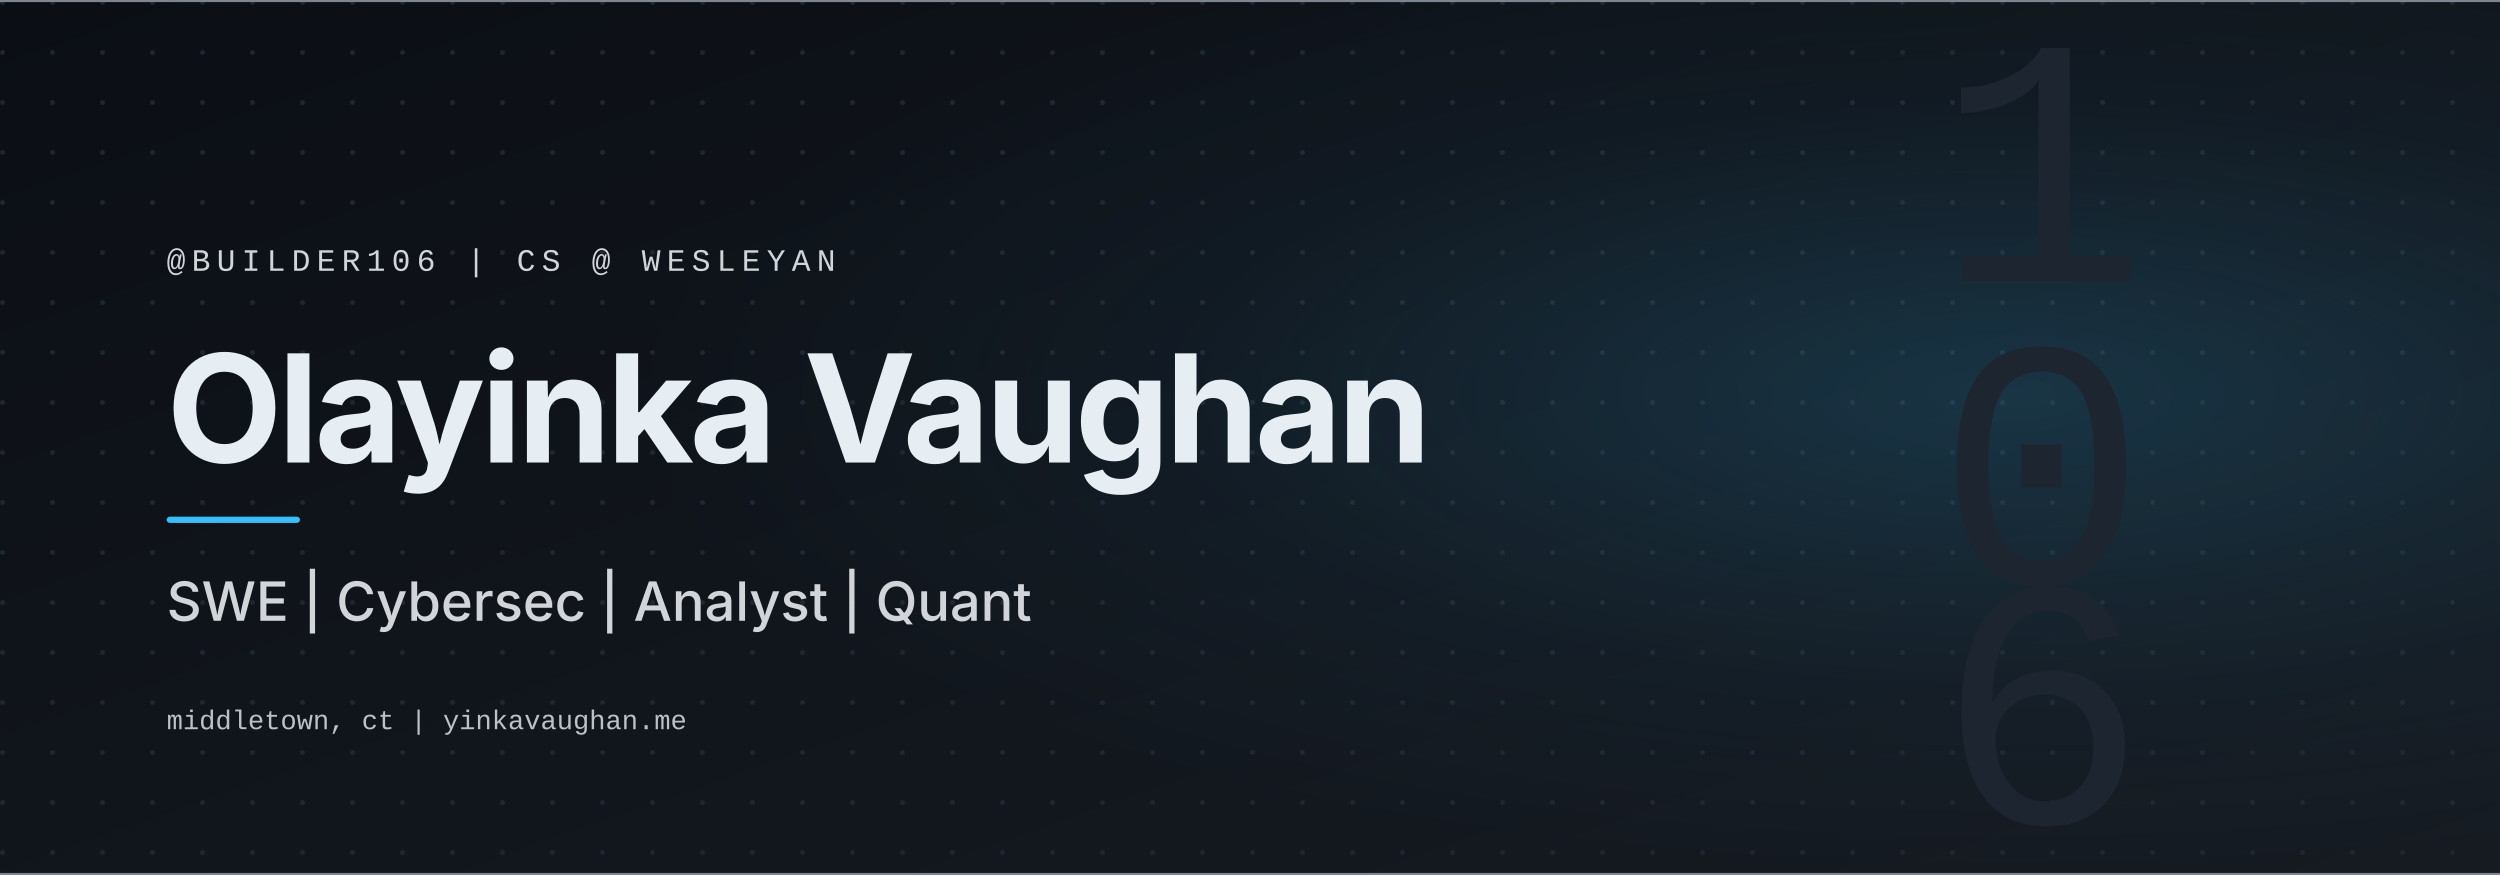
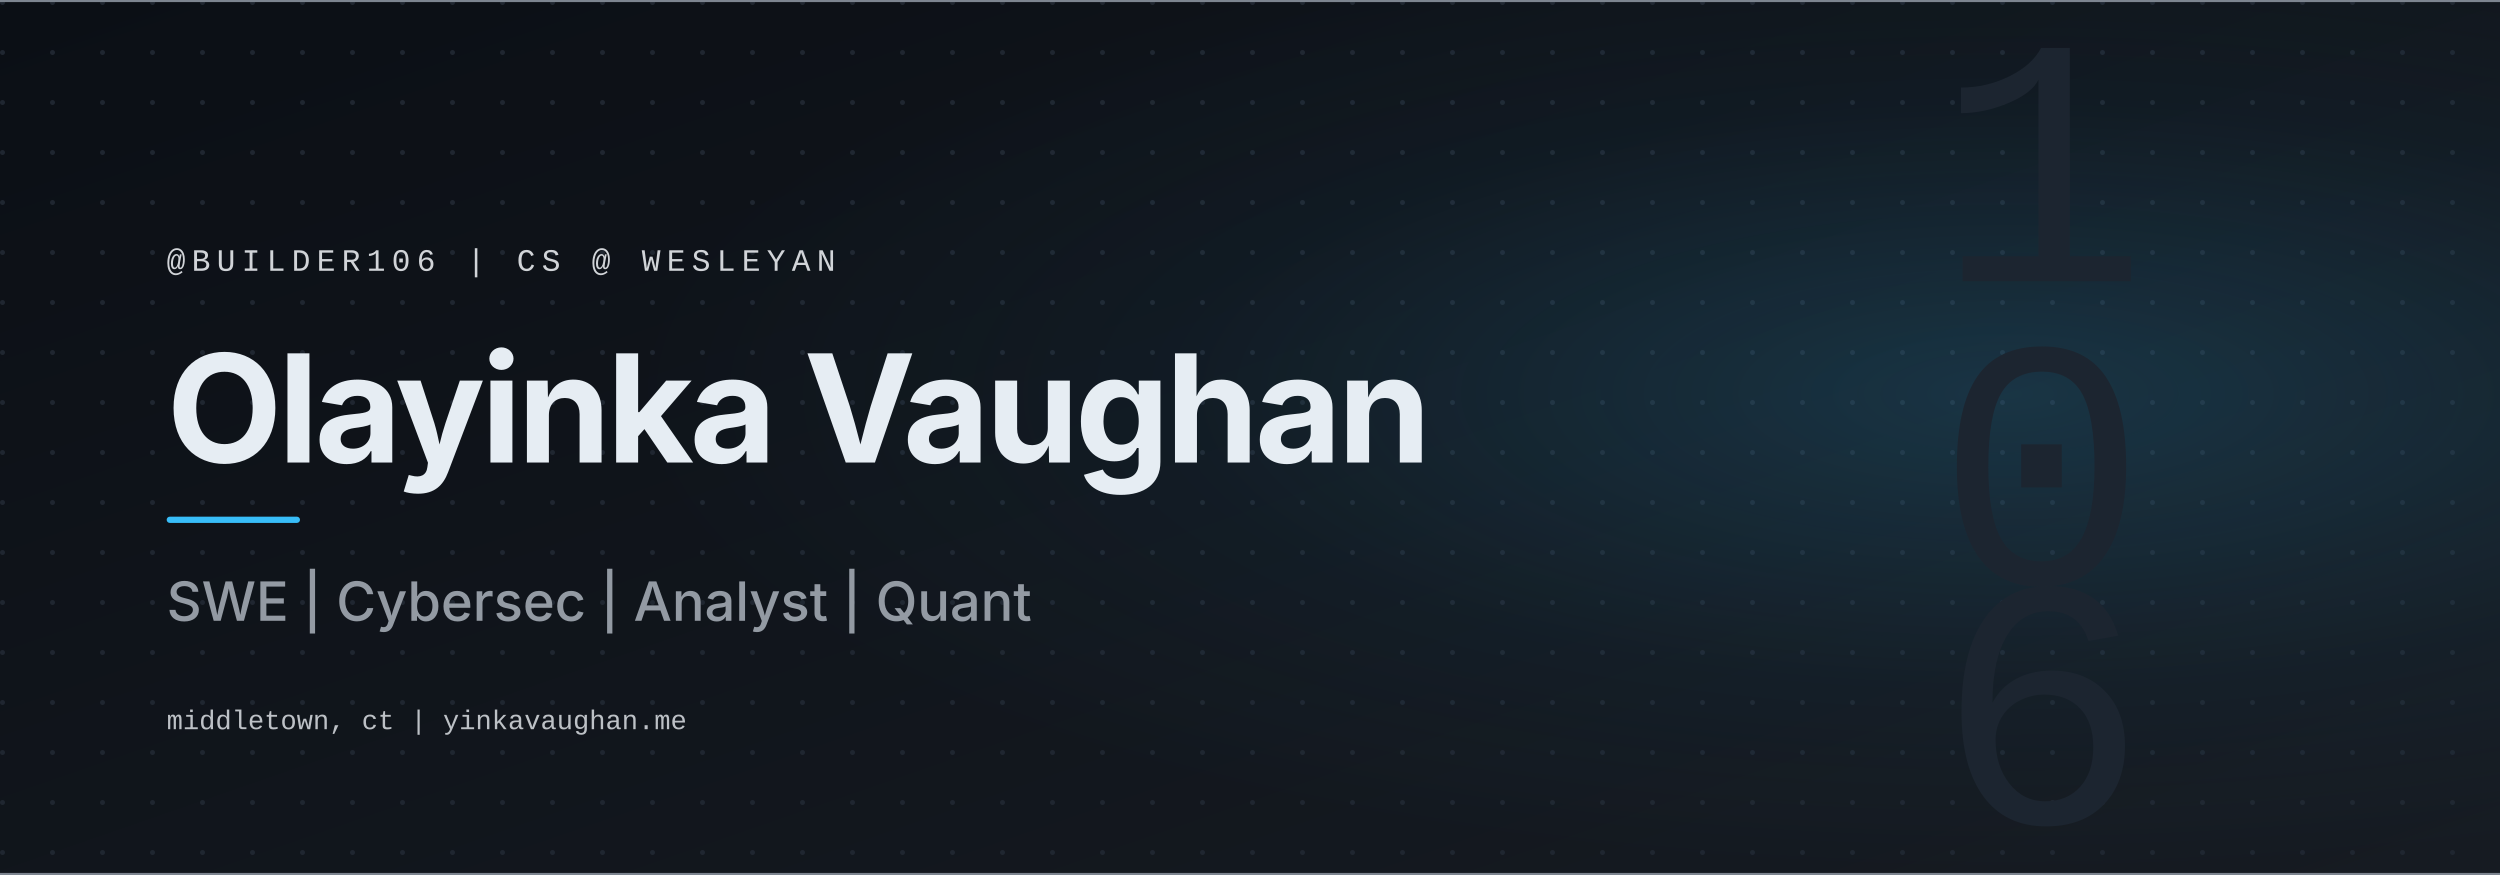
<svg xmlns="http://www.w3.org/2000/svg" width="1200" height="420" viewBox="0 0 1200 420" role="img" aria-label="Olayinka Vaughan — systems, quant, web">
  <defs>
    <linearGradient id="bg" x1="0" y1="0" x2="1" y2="1">
      <stop offset="0%" stop-color="#0b0f15" />
      <stop offset="100%" stop-color="#161b22" />
    </linearGradient>
    <radialGradient id="glow" cx="0.8" cy="0.45" r="0.55">
      <stop offset="0%" stop-color="#38bdf8" stop-opacity="0.18" />
      <stop offset="60%" stop-color="#38bdf8" stop-opacity="0.04" />
      <stop offset="100%" stop-color="#38bdf8" stop-opacity="0" />
    </radialGradient>
    <pattern id="dots" x="0" y="0" width="24" height="24" patternUnits="userSpaceOnUse">
      <circle cx="1.2" cy="1.2" r="1.2" fill="#1f2630" />
    </pattern>
  </defs>
  <rect width="1200" height="420" fill="url(#bg)" />
  <rect width="1200" height="420" fill="url(#dots)" />
  <rect width="1200" height="420" fill="url(#glow)" />
  <line x1="0" y1="0.5" x2="1200" y2="0.5" stroke="#7d8590" stroke-width="1" />
  <line x1="0" y1="419.5" x2="1200" y2="419.5" stroke="#7d8590" stroke-width="1" />
  <g font-family="ui-monospace, SFMono-Regular, Menlo, 'Liberation Mono', monospace" font-weight="200" fill="#1c2530" text-anchor="middle">
    <text x="980" y="135" font-size="170">1</text>
    <text x="980" y="280" font-size="170">0</text>
    <text x="980" y="395" font-size="170">6</text>
  </g>
  <text x="80" y="130" font-family="ui-monospace, SFMono-Regular, Menlo, 'Liberation Mono', monospace" font-size="15" fill="#d1d4d8" letter-spacing="3">@BUILDER106  |  CS @ WESLEYAN</text>
  <text x="80" y="222" font-family="-apple-system, BlinkMacSystemFont, 'Inter', 'Helvetica Neue', system-ui, sans-serif" font-size="72" font-weight="700" fill="#e6edf3" letter-spacing="-2">Olayinka Vaughan</text>
  <rect x="80" y="248" width="64" height="3" rx="1.5" fill="#38bdf8" />
-   <text x="80" y="298" font-family="-apple-system, BlinkMacSystemFont, 'Inter', 'Helvetica Neue', system-ui, sans-serif" font-size="26" font-weight="500" fill="#d1d4d8">SWE | Cybersec | Analyst | Quant</text>
+   <text x="80" y="298" font-family="-apple-system, BlinkMacSystemFont, 'Inter', 'Helvetica Neue', system-ui, sans-serif" font-size="26" font-weight="500" fill="#939aa3">SWE | Cybersec | Analyst | Quant</text>
  <text x="80" y="350" font-family="ui-monospace, SFMono-Regular, Menlo, 'Liberation Mono', monospace" font-size="13" fill="#bdc1c6">middletown, ct  |  yinkavaughan.me</text>
</svg>
